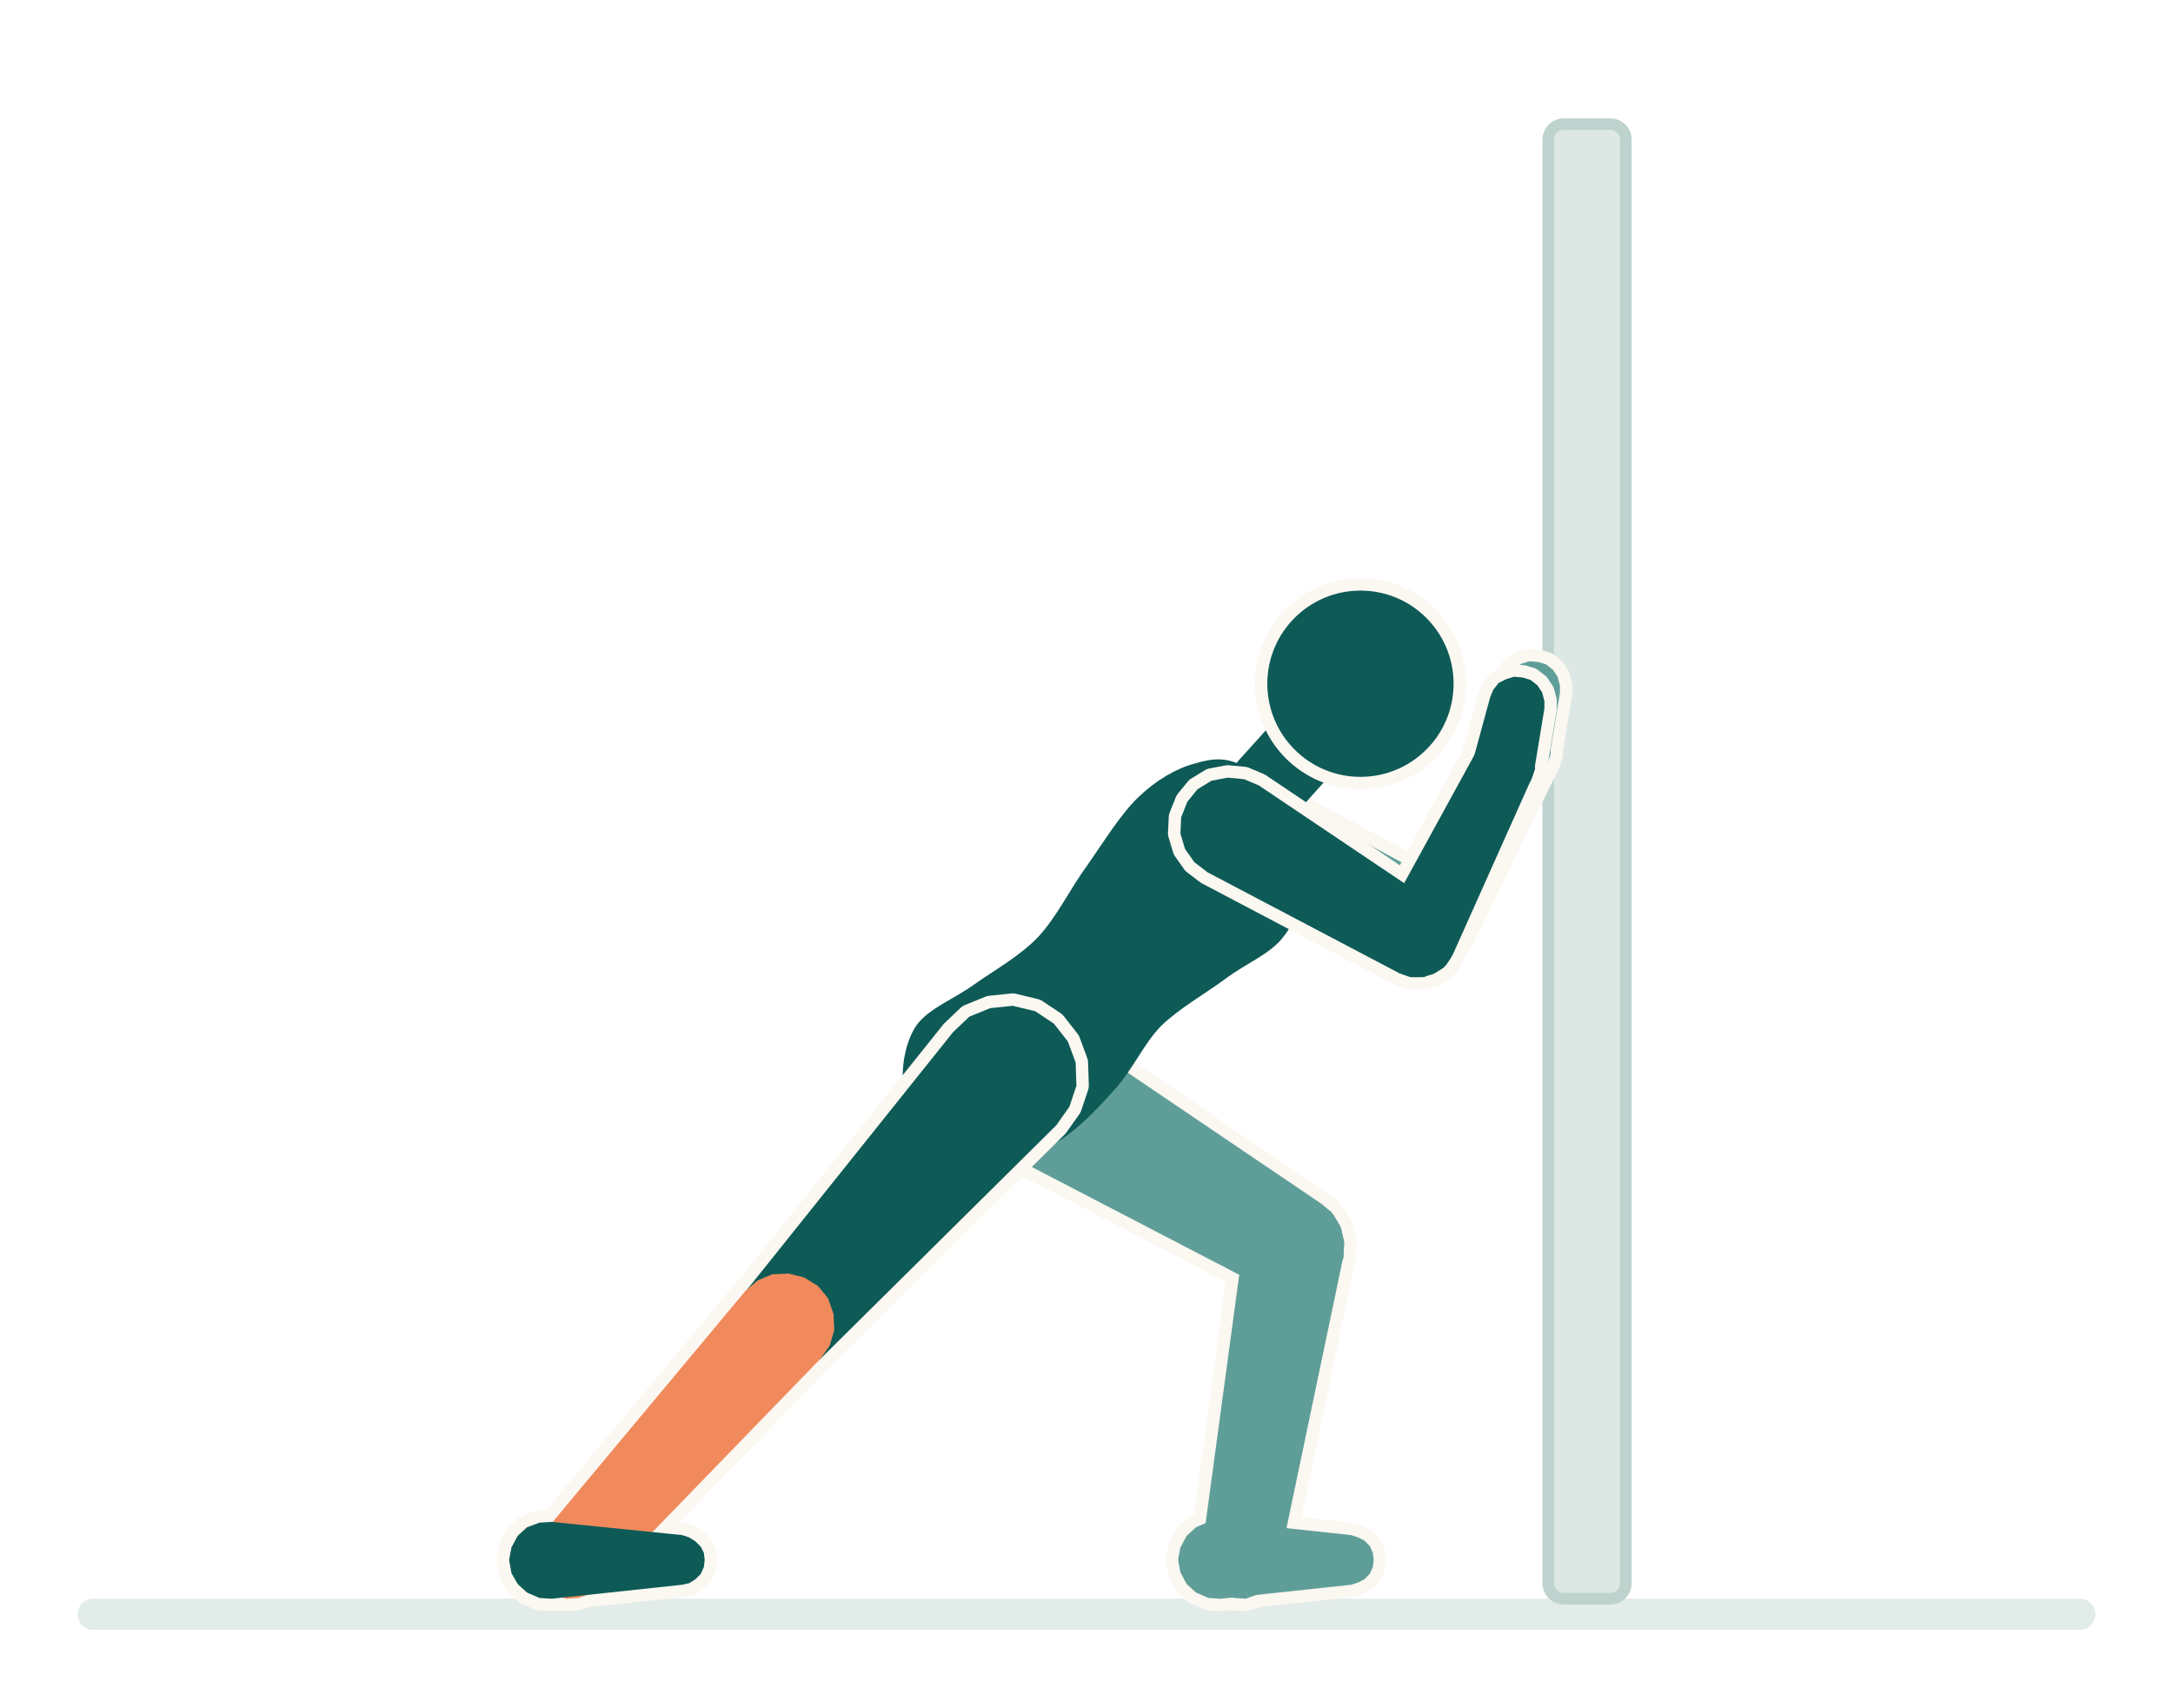
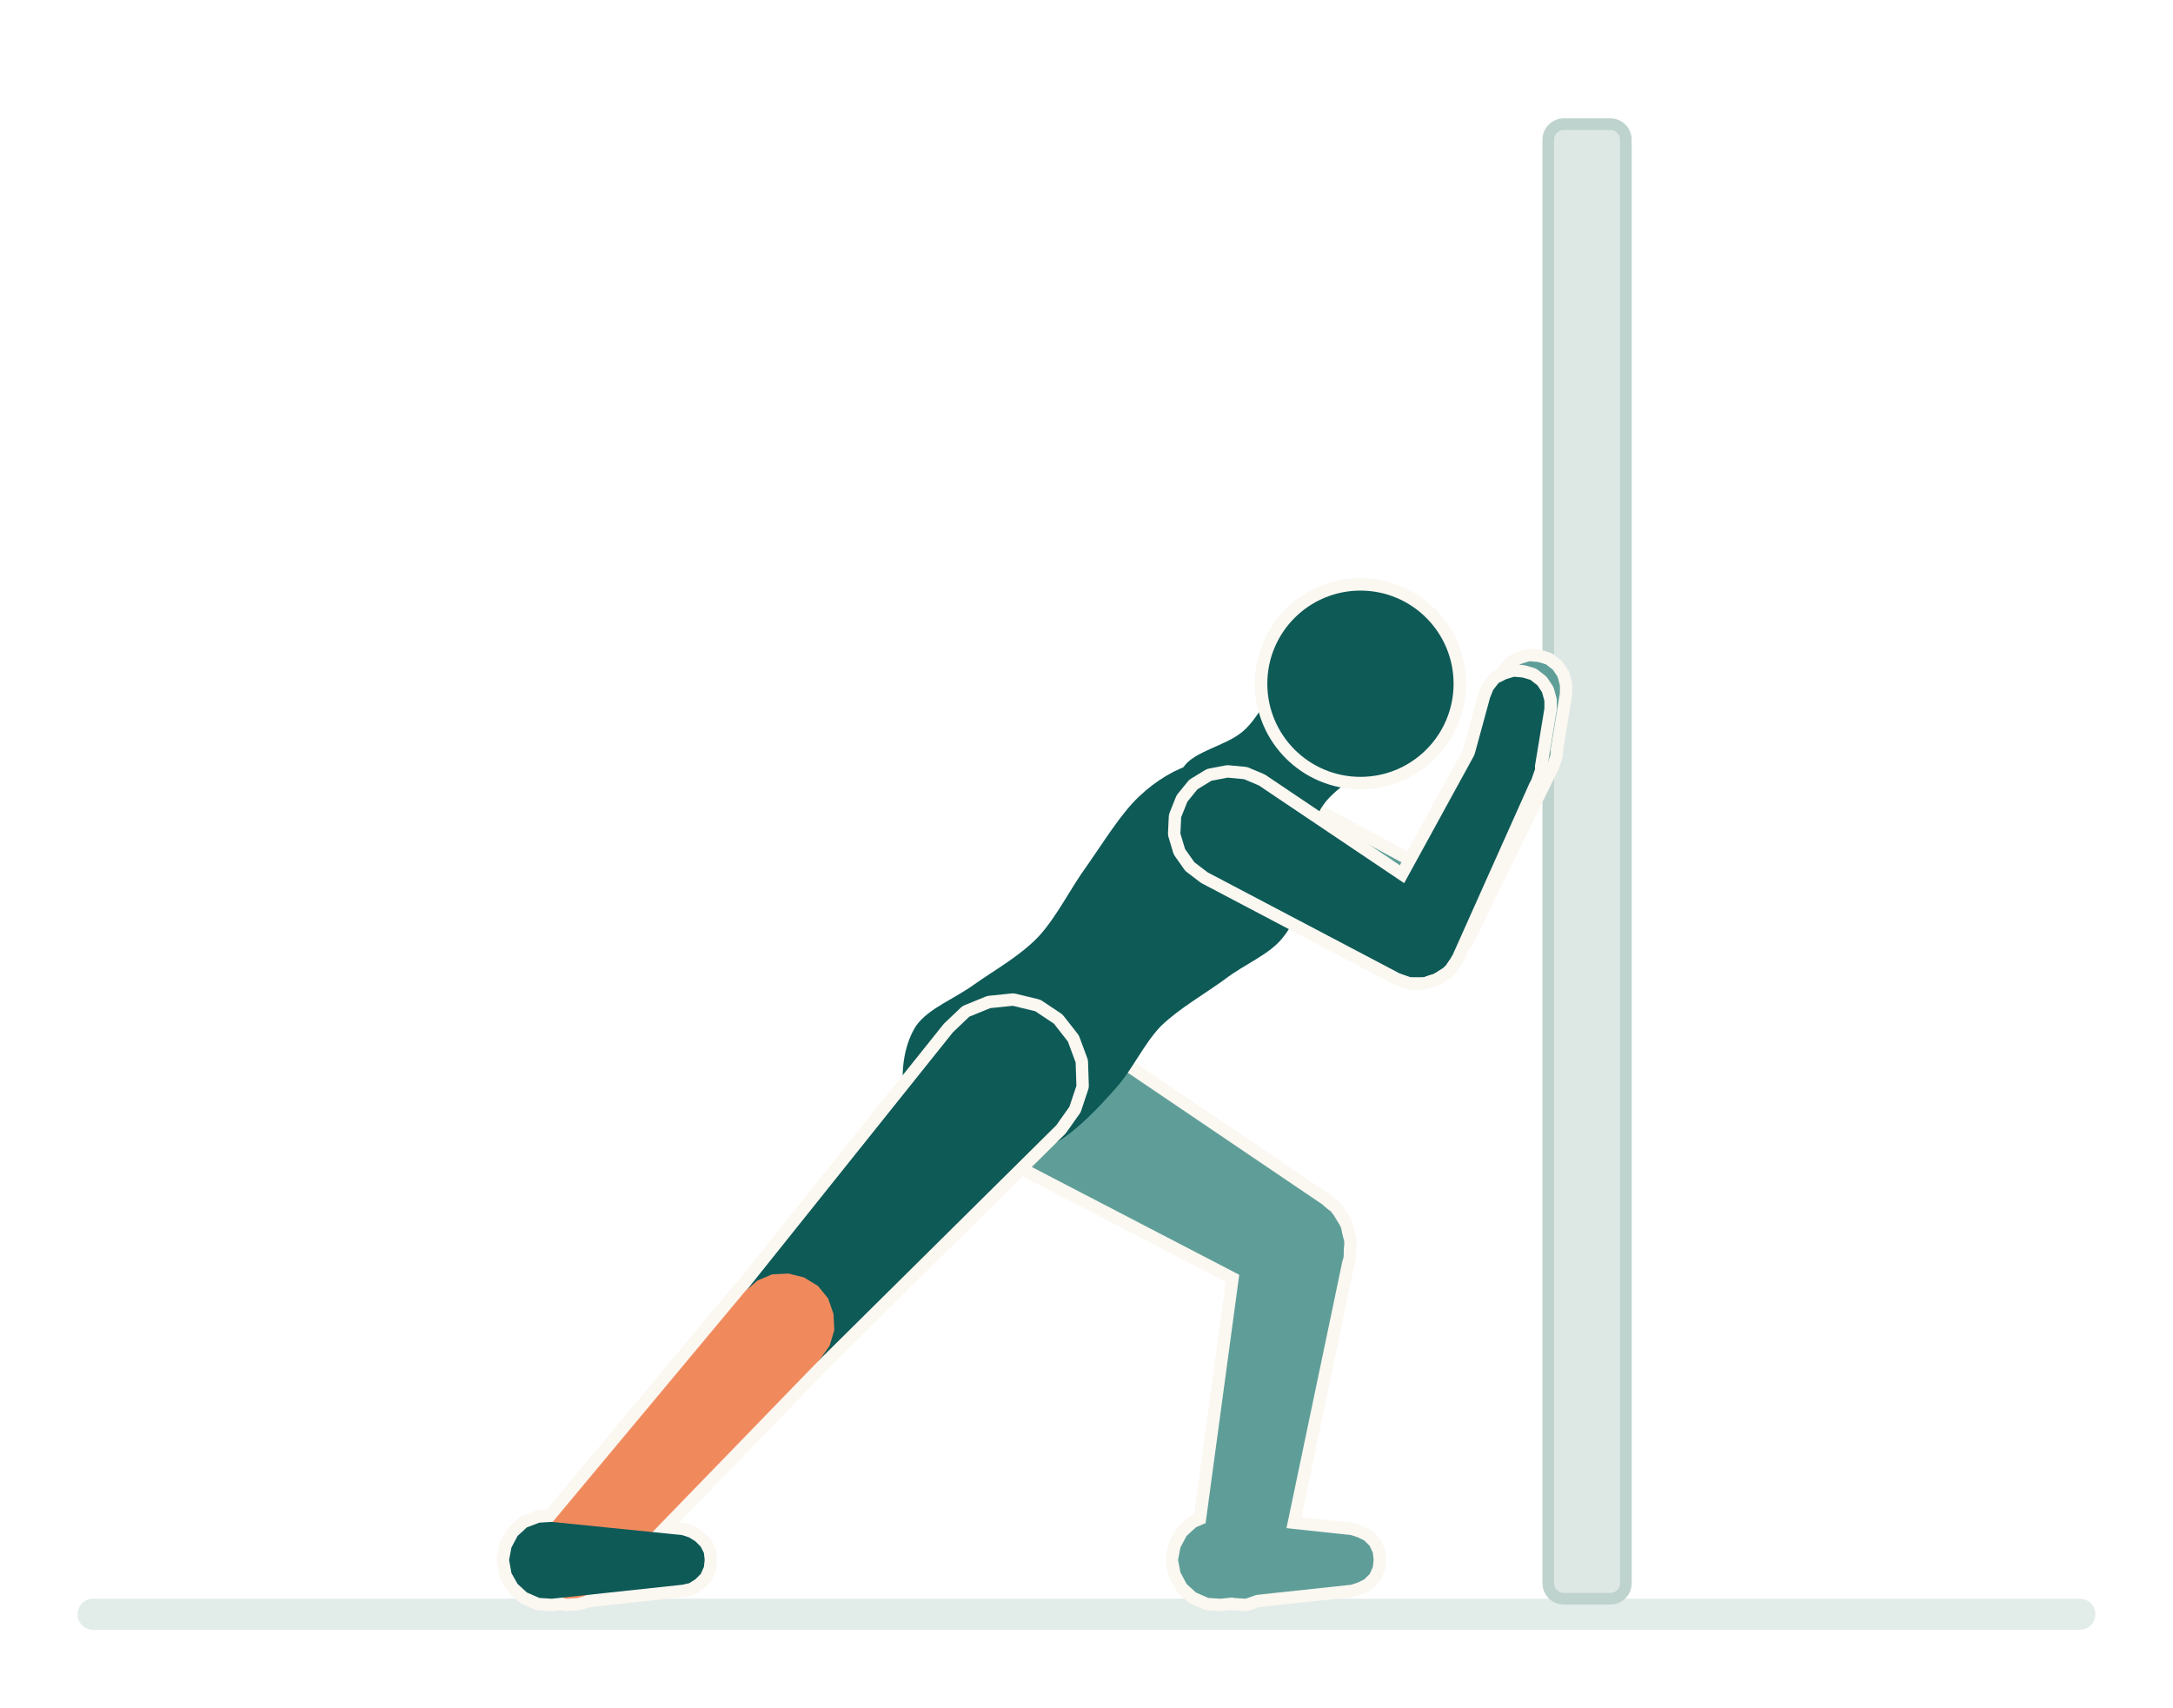
<svg xmlns="http://www.w3.org/2000/svg" viewBox="-129.8 -138.6 280 220" width="280" height="220">
  <defs>
    <clipPath id="ej-004-torso">
      <path d="M37.2 -32.4C38.6 -30.1 38.9 -28.2 38.7 -25.7C38.4 -23.3 37.3 -20 35.5 -17.8C33.8 -15.6 30.6 -14.4 28 -12.4C25.4 -10.5 22.2 -8.7 19.8 -6.4C17.5 -4 16.1 -0.7 13.9 1.7C11.7 4.2 9 7 6.5 8.5C3.9 10.1 1.5 11.2 -1.2 11C-3.9 10.9 -7.5 9.2 -9.5 7.6C-11.5 6 -13 3.8 -13.4 1.4C-13.7 -0.9 -13.2 -4.3 -11.7 -6.5C-10.1 -8.7 -6.8 -9.9 -4.2 -11.8C-1.5 -13.7 1.6 -15.4 4 -17.9C6.4 -20.5 8.1 -24.1 10.3 -27.1C12.4 -30.1 14.6 -33.7 16.9 -35.9C19.2 -38.1 21.8 -39.6 24.1 -40.2C26.4 -40.9 28.3 -41.1 30.5 -39.8C32.7 -38.5 35.9 -34.7 37.2 -32.4Z" />
+     </clipPath>
+     <clipPath id="ej-004-cuello">
+       <path d="M25.4 -28.2C23.1 -30.3 21.6 -36.4 22.4 -39.1C23.2 -41.7 28 -42.3 30.4 -44.4C32.7 -46.4 34 -50.3 36.5 -51.3C39.1 -52.4 43.7 -52.1 45.5 -50.5C47.3 -48.9 48 -44.3 47.2 -41.7C46.5 -39.1 42.6 -37.5 40.8 -35C38.9 -32.5 38.7 -27.8 36.1 -26.7C33.6 -25.6 27.7 -26.2 25.4 -28.2Z" />
    </clipPath>
  </defs>
  <line x1="-117.8" y1="69.4" x2="138.2" y2="69.4" stroke="#E2ECE9" stroke-width="4" stroke-linecap="round" />
  <rect x="69.7" y="-122.6" width="10" height="190" rx="2" fill="#DDE8E5" stroke="#BFD3CE" stroke-width="1.5" />
  <g>
    <path d="M56.5 -24.4L57.7 -23.5L58.6 -22.3L59 -20.8L59.1 -19.3L58.6 -17.9L57.8 -16.6L56.6 -15.7L55.2 -15.1L53.7 -15L52.2 -15.4L26.3 -25.9L24.5 -27L23.2 -28.6L22.4 -30.6L22.3 -32.7L22.9 -34.7L24.1 -36.5L25.8 -37.7L27.8 -38.4L29.9 -38.4L31.9 -37.7Z" fill="#FBF7F1" stroke="#FBF7F1" stroke-width="3.2" stroke-linejoin="round" />
    <path d="M62.6 -44L63.3 -45L64.4 -45.6L65.5 -46L66.8 -45.9L67.9 -45.5L68.9 -44.8L69.6 -43.8L70 -42.6L70 -41.4L69.6 -40.2L58.6 -17.8L57.7 -16.5L56.4 -15.6L54.8 -15.1L53.2 -15.1L51.7 -15.6L50.4 -16.6L49.6 -17.9L49.1 -19.5L49.2 -21.1L49.8 -22.6Z" fill="#FBF7F1" stroke="#FBF7F1" stroke-width="3.2" stroke-linejoin="round" />
    <path d="M64.2 -50.7L64.6 -51.7L65.3 -52.6L66.3 -53.1L67.3 -53.4L68.4 -53.3L69.4 -53L70.3 -52.3L70.9 -51.4L71.2 -50.3L71.2 -49.3L69.9 -41.4L69.5 -40.1L68.8 -39.1L67.7 -38.4L66.5 -38L65.2 -38.1L64 -38.6L63 -39.4L62.3 -40.5L62 -41.7L62.1 -43Z" fill="#FBF7F1" stroke="#FBF7F1" stroke-width="3.2" stroke-linejoin="round" />
    <path d="M56.5 -24.4L57.7 -23.5L58.6 -22.3L59 -20.8L59.1 -19.3L58.6 -17.9L57.8 -16.6L56.6 -15.7L55.2 -15.1L53.7 -15L52.2 -15.4L26.3 -25.9L24.5 -27L23.2 -28.6L22.4 -30.6L22.3 -32.7L22.9 -34.7L24.1 -36.5L25.8 -37.7L27.8 -38.4L29.9 -38.4L31.9 -37.7Z" fill="#5F9E98" />
    <path d="M62.6 -44L63.3 -45L64.4 -45.6L65.5 -46L66.8 -45.9L67.9 -45.5L68.9 -44.8L69.6 -43.8L70 -42.6L70 -41.4L69.6 -40.2L58.6 -17.8L57.7 -16.5L56.4 -15.6L54.8 -15.1L53.2 -15.1L51.7 -15.6L50.4 -16.6L49.6 -17.9L49.1 -19.5L49.2 -21.1L49.8 -22.6Z" fill="#5F9E98" />
    <path d="M64.2 -50.7L64.6 -51.7L65.3 -52.6L66.3 -53.1L67.3 -53.4L68.4 -53.3L69.4 -53L70.3 -52.3L70.9 -51.4L71.2 -50.3L71.2 -49.3L69.9 -41.4L69.5 -40.1L68.8 -39.1L67.7 -38.4L66.5 -38L65.2 -38.1L64 -38.6L63 -39.4L62.3 -40.5L62 -41.7L62.1 -43Z" fill="#5F9E98" />
  </g>
  <g>
    <path d="M40.6 16.6L42 17.9L43 19.6L43.4 21.6L43.3 23.5L42.5 25.3L41.3 26.8L39.7 27.9L37.8 28.4L35.8 28.4L34 27.8L-4.1 8L-6.5 6.2L-8.1 3.8L-8.9 1L-8.8 -1.9L-7.7 -4.6L-5.9 -6.8L-3.4 -8.4L-0.5 -9L2.4 -8.7L5 -7.5Z" fill="#FBF7F1" stroke="#FBF7F1" stroke-width="3.2" stroke-linejoin="round" />
    <path d="M34.9 63.4L34.4 64.9L33.4 66.1L32.1 66.9L30.7 67.4L29.2 67.3L27.7 66.8L26.5 65.9L25.6 64.7L25.1 63.3L25 61.7L30.5 21.1L31.1 19.1L32.3 17.4L34 16.2L36 15.6L38.1 15.6L40 16.3L41.7 17.5L42.8 19.2L43.4 21.3L43.3 23.3Z" fill="#FBF7F1" stroke="#FBF7F1" stroke-width="3.2" stroke-linejoin="round" />
    <path d="M44.3 59.2L45.2 59.5L46 59.9L46.7 60.6L47.1 61.5L47.2 62.4L47.1 63.3L46.7 64.2L46 64.9L45.2 65.3L44.3 65.6L27.5 67.4L25.9 67.3L24.3 66.6L23.1 65.5L22.3 64L22 62.4L22.3 60.8L23.1 59.3L24.3 58.2L25.9 57.5L27.5 57.4Z" fill="#FBF7F1" stroke="#FBF7F1" stroke-width="3.2" stroke-linejoin="round" />
    <path d="M40.6 16.6L42 17.9L43 19.6L43.4 21.6L43.3 23.5L42.5 25.3L41.3 26.8L39.7 27.9L37.8 28.4L35.8 28.4L34 27.8L-4.1 8L-6.5 6.2L-8.1 3.8L-8.9 1L-8.8 -1.9L-7.7 -4.6L-5.9 -6.8L-3.4 -8.4L-0.5 -9L2.4 -8.7L5 -7.5Z" fill="#5F9E98" />
    <path d="M34.9 63.4L34.4 64.9L33.4 66.1L32.1 66.9L30.7 67.4L29.2 67.3L27.7 66.8L26.5 65.9L25.6 64.7L25.1 63.3L25 61.7L30.5 21.1L31.1 19.1L32.3 17.4L34 16.2L36 15.6L38.1 15.6L40 16.3L41.7 17.5L42.8 19.2L43.4 21.3L43.3 23.3Z" fill="#5F9E98" />
    <path d="M44.3 59.2L45.2 59.5L46 59.9L46.7 60.6L47.1 61.5L47.2 62.4L47.1 63.3L46.7 64.2L46 64.9L45.2 65.3L44.3 65.6L27.5 67.4L25.9 67.3L24.3 66.6L23.1 65.5L22.3 64L22 62.4L22.3 60.8L23.1 59.3L24.3 58.2L25.9 57.5L27.5 57.4Z" fill="#5F9E98" />
  </g>
-   <path d="M41.8 -53.9L43 -54.9L44.5 -55.4L46 -55.5L47.5 -55.1L48.8 -54.2L49.8 -53L50.4 -51.6L50.5 -50L50.1 -48.5L49.2 -47.2L37.2 -33.8L36 -32.8L34.5 -32.3L32.9 -32.2L31.4 -32.6L30.1 -33.4L29.1 -34.7L28.6 -36.1L28.5 -37.7L28.9 -39.2L29.7 -40.5Z" fill="#0E5A57" />
  <path d="M37.2 -32.4C38.6 -30.1 38.9 -28.2 38.7 -25.7C38.4 -23.3 37.3 -20 35.5 -17.8C33.8 -15.6 30.6 -14.4 28 -12.4C25.4 -10.5 22.2 -8.7 19.8 -6.4C17.5 -4 16.1 -0.7 13.9 1.7C11.7 4.2 9 7 6.5 8.5C3.9 10.1 1.5 11.2 -1.2 11C-3.9 10.9 -7.5 9.2 -9.5 7.6C-11.5 6 -13 3.8 -13.4 1.4C-13.7 -0.9 -13.2 -4.3 -11.7 -6.5C-10.1 -8.7 -6.8 -9.9 -4.2 -11.8C-1.5 -13.7 1.6 -15.4 4 -17.9C6.4 -20.5 8.1 -24.1 10.3 -27.1C12.4 -30.1 14.6 -33.7 16.9 -35.9C19.2 -38.1 21.8 -39.6 24.1 -40.2C26.4 -40.9 28.3 -41.1 30.5 -39.8C32.7 -38.5 35.9 -34.7 37.2 -32.4Z" fill="#0E5A57" />
+   <path d="M25.4 -28.2C23.1 -30.3 21.6 -36.4 22.4 -39.1C23.2 -41.7 28 -42.3 30.4 -44.4C32.7 -46.4 34 -50.3 36.5 -51.3C39.1 -52.4 43.7 -52.1 45.5 -50.5C47.3 -48.9 48 -44.3 47.2 -41.7C46.5 -39.1 42.6 -37.5 40.8 -35C38.9 -32.5 38.7 -27.8 36.1 -26.7C33.6 -25.6 27.7 -26.2 25.4 -28.2Z" fill="#0E5A57" />
  <circle cx="45.5" cy="-50.5" r="12" fill="#0E5A57" stroke="#FBF7F1" stroke-width="3.2" paint-order="stroke" />
  <g>
    <path d="M-24.2 36.6L-25.8 37.7L-27.6 38.4L-29.6 38.4L-31.5 37.9L-33.1 36.8L-34.4 35.3L-35.1 33.5L-35.3 31.5L-34.8 29.6L-33.8 27.9L-7 -5.6L-4.9 -7.6L-2.2 -8.7L0.7 -9L3.6 -8.3L6 -6.7L7.8 -4.4L8.8 -1.7L8.9 1.3L8 4L6.3 6.4Z" fill="#FBF7F1" stroke="#FBF7F1" stroke-width="3.2" stroke-linejoin="round" />
    <path d="M-52.6 65.9L-53.8 66.8L-55.3 67.3L-56.8 67.4L-58.3 67L-59.6 66.1L-60.5 65L-61.1 63.5L-61.2 62L-60.8 60.5L-60 59.2L-33.8 27.8L-32.2 26.4L-30.3 25.6L-28.2 25.5L-26.2 26L-24.4 27.1L-23.1 28.7L-22.4 30.7L-22.3 32.8L-22.9 34.8L-24.1 36.5Z" fill="#FBF7F1" stroke="#FBF7F1" stroke-width="3.2" stroke-linejoin="round" />
    <path d="M-41.9 59.2L-41 59.5L-40.2 60L-39.5 60.7L-39.1 61.5L-39 62.4L-39.1 63.3L-39.5 64.2L-40.2 64.9L-41 65.4L-41.9 65.6L-58.7 67.4L-60.3 67.3L-61.9 66.6L-63.1 65.5L-63.9 64.1L-64.2 62.4L-63.9 60.8L-63.1 59.3L-61.9 58.2L-60.3 57.6L-58.7 57.5Z" fill="#FBF7F1" stroke="#FBF7F1" stroke-width="3.2" stroke-linejoin="round" />
    <path d="M-24.2 36.6L-25.8 37.7L-27.6 38.4L-29.6 38.4L-31.5 37.9L-33.1 36.8L-34.4 35.3L-35.1 33.5L-35.3 31.5L-34.8 29.6L-33.8 27.9L-7 -5.6L-4.9 -7.6L-2.2 -8.7L0.7 -9L3.6 -8.3L6 -6.7L7.8 -4.4L8.8 -1.7L8.9 1.3L8 4L6.3 6.4Z" fill="#0E5A57" />
    <path d="M-52.6 65.9L-53.8 66.8L-55.3 67.3L-56.8 67.4L-58.3 67L-59.6 66.1L-60.5 65L-61.1 63.5L-61.2 62L-60.8 60.5L-60 59.2L-33.8 27.8L-32.2 26.4L-30.3 25.6L-28.2 25.5L-26.2 26L-24.4 27.1L-23.1 28.7L-22.4 30.7L-22.3 32.8L-22.9 34.8L-24.1 36.5Z" fill="#F08A5D" />
    <path d="M-41.9 59.2L-41 59.5L-40.2 60L-39.5 60.7L-39.1 61.5L-39 62.4L-39.1 63.3L-39.5 64.2L-40.2 64.9L-41 65.4L-41.9 65.6L-58.7 67.4L-60.3 67.3L-61.9 66.6L-63.1 65.5L-63.9 64.1L-64.2 62.4L-63.9 60.8L-63.1 59.3L-61.9 58.2L-60.3 57.6L-58.7 57.5Z" fill="#0E5A57" />
  </g>
  <g>
    <path d="M55.6 -21.8L56.7 -20.8L57.5 -19.5L57.8 -18L57.7 -16.5L57.1 -15.1L56.2 -13.9L54.9 -13.1L53.4 -12.7L51.9 -12.7L50.5 -13.2L25.8 -26.2L24.1 -27.5L22.9 -29.2L22.3 -31.2L22.4 -33.3L23.2 -35.3L24.5 -36.9L26.3 -38L28.4 -38.4L30.5 -38.2L32.4 -37.4Z" fill="#FBF7F1" stroke="#FBF7F1" stroke-width="3.2" stroke-linejoin="round" />
    <path d="M60.5 -41.9L61.2 -42.9L62.2 -43.6L63.4 -44L64.6 -44L65.8 -43.6L66.8 -42.9L67.5 -41.9L67.9 -40.8L68 -39.5L67.6 -38.4L57.4 -15.6L56.5 -14.2L55.2 -13.3L53.7 -12.7L52.1 -12.7L50.6 -13.2L49.3 -14.1L48.4 -15.4L47.9 -16.9L47.9 -18.5L48.5 -20Z" fill="#FBF7F1" stroke="#FBF7F1" stroke-width="3.2" stroke-linejoin="round" />
    <path d="M62.2 -48.7L62.6 -49.7L63.3 -50.6L64.3 -51.1L65.3 -51.4L66.4 -51.3L67.4 -51L68.3 -50.3L68.9 -49.4L69.2 -48.3L69.2 -47.3L67.9 -39.4L67.5 -38.1L66.8 -37.1L65.7 -36.4L64.5 -36L63.2 -36.1L62 -36.6L61 -37.4L60.3 -38.5L60 -39.7L60.1 -41Z" fill="#FBF7F1" stroke="#FBF7F1" stroke-width="3.2" stroke-linejoin="round" />
    <path d="M55.6 -21.8L56.7 -20.8L57.5 -19.5L57.8 -18L57.7 -16.5L57.1 -15.1L56.2 -13.9L54.9 -13.1L53.4 -12.7L51.9 -12.7L50.5 -13.2L25.8 -26.2L24.1 -27.5L22.9 -29.2L22.3 -31.2L22.4 -33.3L23.2 -35.3L24.5 -36.9L26.3 -38L28.4 -38.4L30.5 -38.2L32.4 -37.4Z" fill="#0E5A57" />
    <path d="M60.5 -41.9L61.2 -42.9L62.2 -43.6L63.4 -44L64.6 -44L65.8 -43.6L66.8 -42.9L67.5 -41.9L67.9 -40.8L68 -39.5L67.6 -38.4L57.4 -15.6L56.5 -14.2L55.2 -13.3L53.7 -12.7L52.1 -12.7L50.6 -13.2L49.3 -14.1L48.4 -15.4L47.9 -16.9L47.9 -18.5L48.5 -20Z" fill="#0E5A57" />
    <path d="M62.2 -48.7L62.6 -49.7L63.3 -50.6L64.3 -51.1L65.3 -51.4L66.4 -51.3L67.4 -51L68.3 -50.3L68.9 -49.4L69.2 -48.3L69.2 -47.3L67.9 -39.4L67.5 -38.1L66.8 -37.1L65.7 -36.4L64.5 -36L63.2 -36.1L62 -36.6L61 -37.4L60.3 -38.5L60 -39.7L60.1 -41Z" fill="#0E5A57" />
  </g>
</svg>
